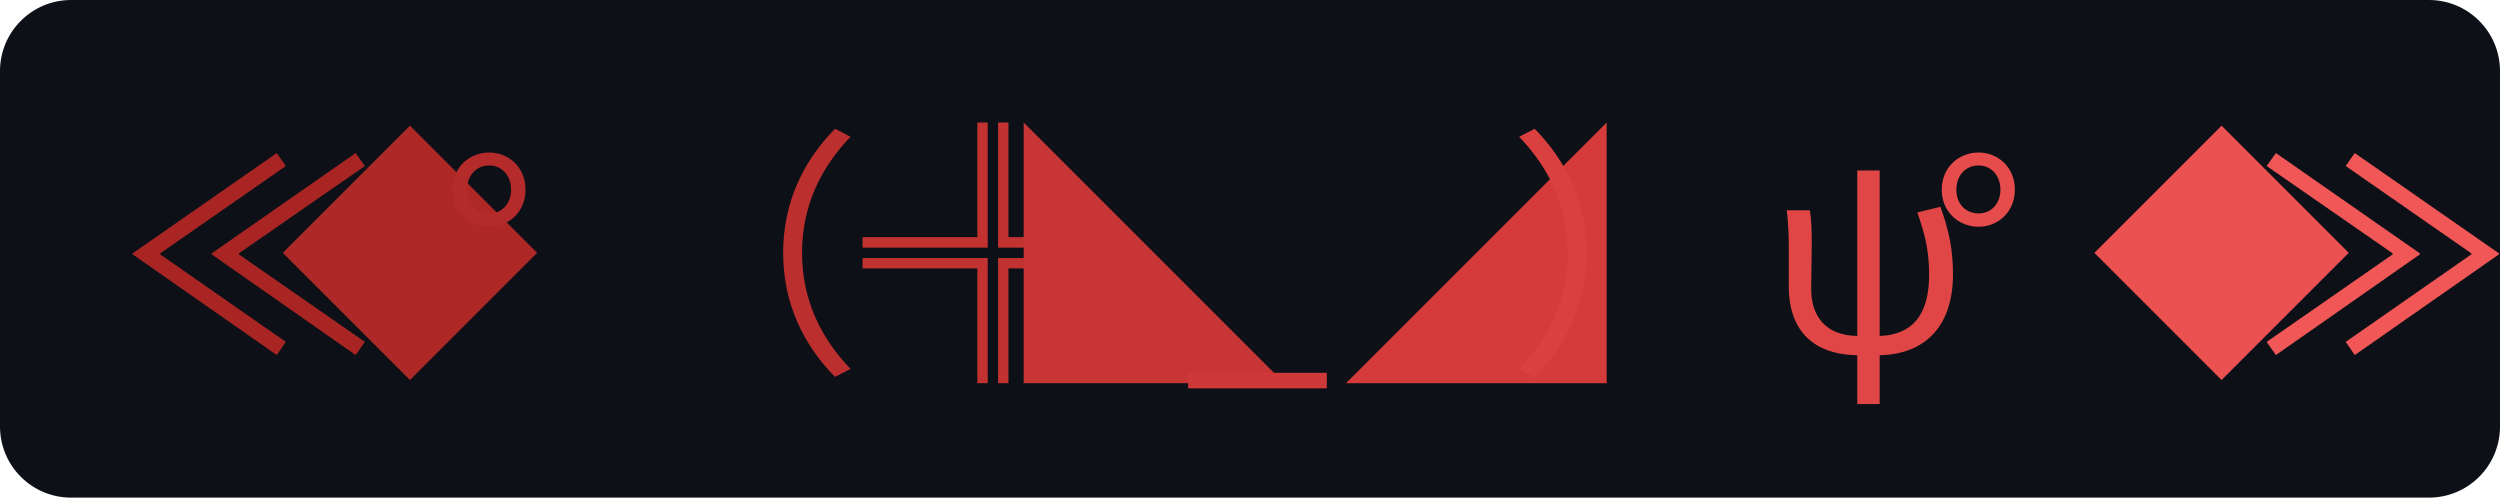
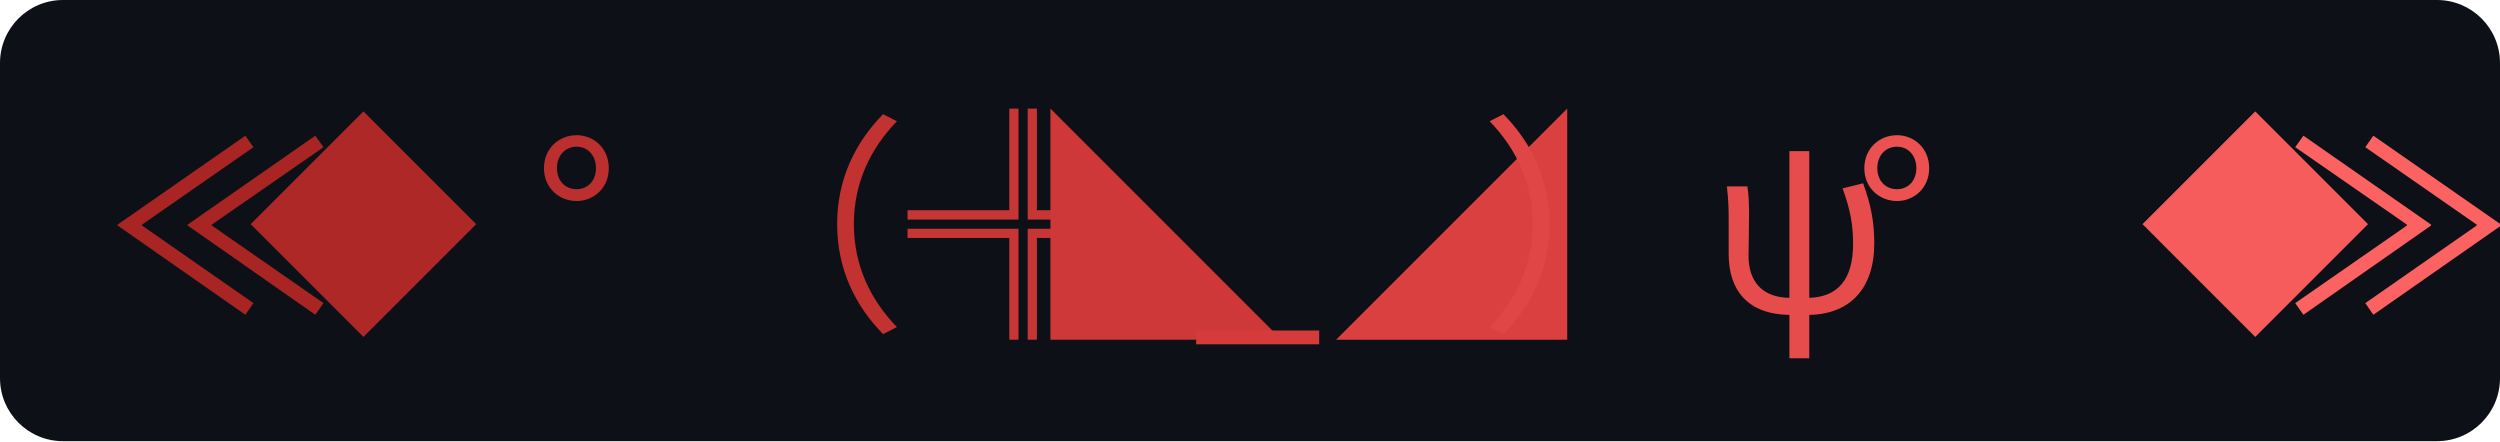
- <svg xmlns="http://www.w3.org/2000/svg" width="211" height="42" viewBox="0 0 211 42" role="img">
+ <svg xmlns="http://www.w3.org/2000/svg" width="238" height="42" viewBox="0 0 238 42" role="img">
  <rect width="100%" height="100%" rx="6" fill="#0d1117" />
  <g font-family="'Segoe UI Symbol','Malgun Gothic','Noto Sans CJK KR','Apple SD Gothic Neo','Noto Sans Symbols 2','DejaVu Sans',monospace" font-size="22" dominant-baseline="middle">
    <text x="10.0" y="22.0" fill="#a82524">≪</text>
    <text x="23.6" y="22.0" fill="#ae2827">◆</text>
-     <text x="37.2" y="22.0" fill="#b52b2b">°</text>
-     <text x="50.8" y="22.0" fill="#bb2f2e">（</text>
-     <text x="72.8" y="22.0" fill="#c23231">╬</text>
-     <text x="86.4" y="22.0" fill="#c83535">◣</text>
-     <text x="100.0" y="22.0" fill="#ce3838">_</text>
-     <text x="113.6" y="22.0" fill="#d53b3b">◢</text>
-     <text x="127.2" y="22.0" fill="#db4040">）</text>
-     <text x="149.3" y="22.0" fill="#e04646">ψ</text>
-     <text x="162.9" y="22.0" fill="#e64c4c">°</text>
-     <text x="176.5" y="22.0" fill="#ec5151">◆</text>
-     <text x="190.1" y="22.0" fill="#f15757">≫</text>
+     <text x="37.2" y="22.0" fill="#b52b2b"> </text>
+     <text x="50.8" y="22.0" fill="#bb2f2e">°</text>
+     <text x="64.4" y="22.0" fill="#c23231">（</text>
+     <text x="86.4" y="22.0" fill="#c83535">╬</text>
+     <text x="100.0" y="22.0" fill="#ce3838">◣</text>
+     <text x="113.6" y="22.0" fill="#d53b3b">_</text>
+     <text x="127.2" y="22.0" fill="#db4040">◢</text>
+     <text x="140.8" y="22.0" fill="#e04646">）</text>
+     <text x="162.9" y="22.0" fill="#e64c4c">ψ</text>
+     <text x="176.5" y="22.0" fill="#ec5151">°</text>
+     <text x="190.1" y="22.0" fill="#f15757"> </text>
+     <text x="203.7" y="22.0" fill="#f75c5c">◆</text>
+     <text x="217.3" y="22.0" fill="#fd6262">≫</text>
  </g>
</svg>
